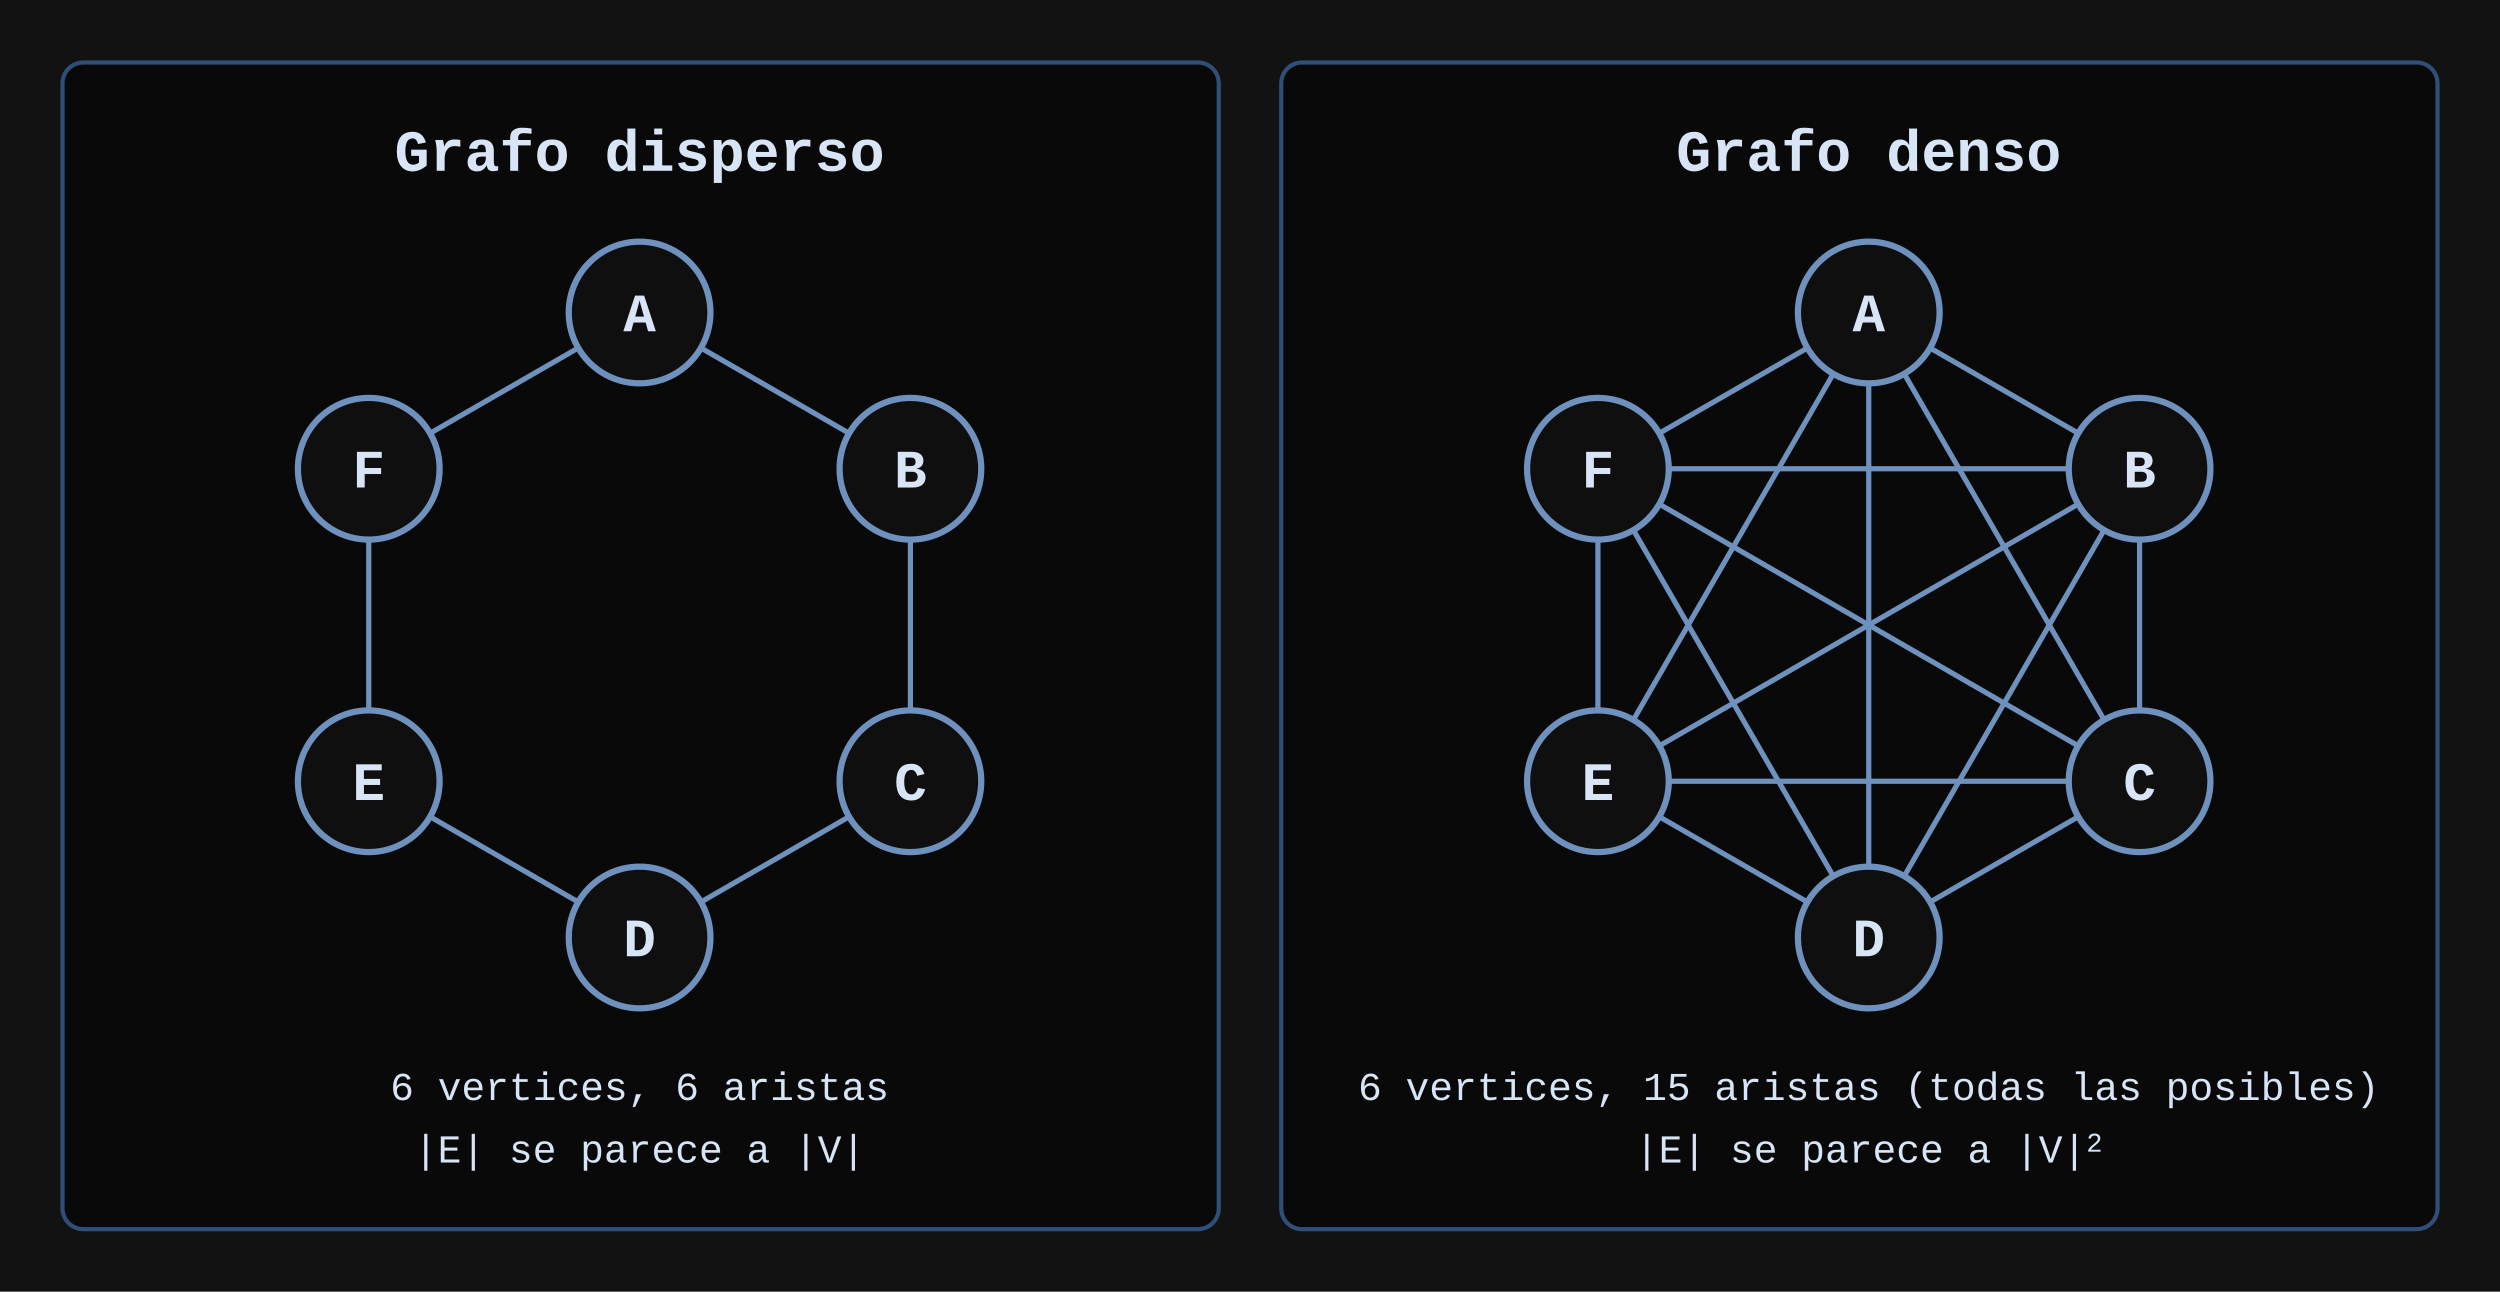
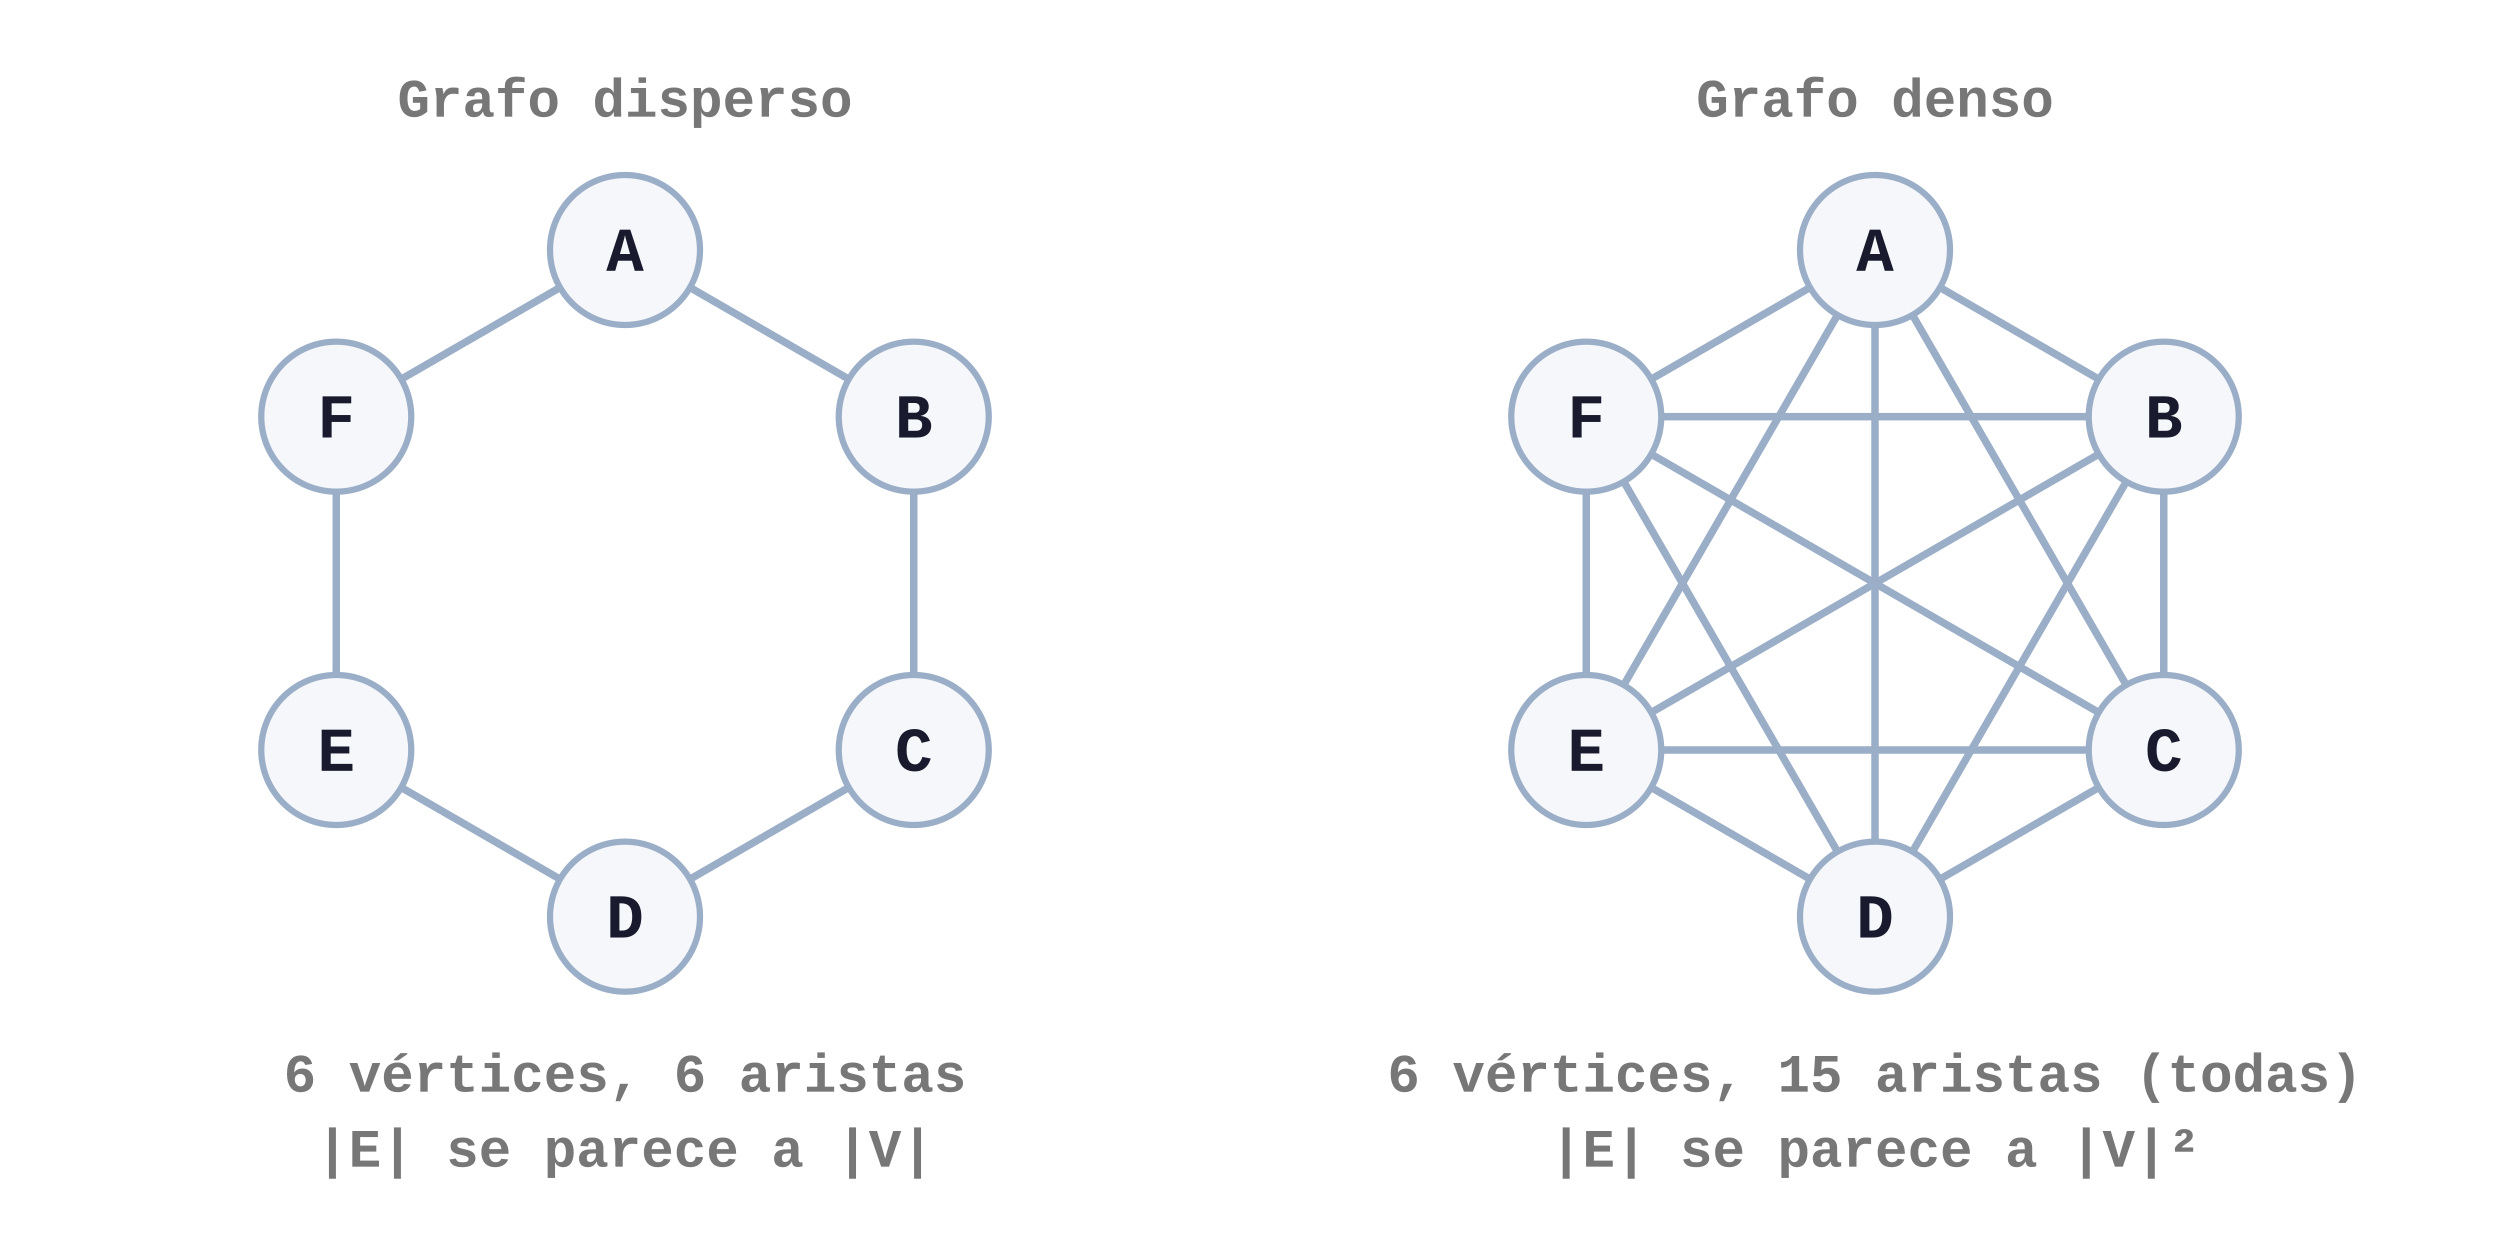
- <svg xmlns="http://www.w3.org/2000/svg" width="1200" height="620" viewBox="0 0 1200 620">
-   <defs>
-     <style>
-       .bg { fill:#121212; }
-       .panel { fill:#090909; stroke:#2f4f78; stroke-width:2; }
-       .node { fill:#0f0f0f; stroke:#6f91bd; stroke-width:3; }
-       .edge { fill:none; stroke:#6f91bd; stroke-width:2.5; }
-       .txt { fill:#d7e5f6; font-family: Consolas, 'Courier New', monospace; }
-       .title { font-size:28px; font-weight:700; }
-       .label { font-size:26px; font-weight:700; }
-       .small { font-size:19px; }
-     </style>
-   </defs>
-   <rect class="bg" x="0" y="0" width="1200" height="620" />
-   <rect class="panel" x="30" y="30" rx="10" ry="10" width="555" height="560" />
-   <rect class="panel" x="615" y="30" rx="10" ry="10" width="555" height="560" />
-   <text class="txt title" x="307" y="82" text-anchor="middle">Grafo disperso</text>
-   <text class="txt title" x="897" y="82" text-anchor="middle">Grafo denso</text>
-   <path class="edge" d="M336.4 167 L407.6 208" />
-   <path class="edge" d="M437 259 L437 341" />
-   <path class="edge" d="M407.6 392 L336.4 433" />
-   <path class="edge" d="M277.6 433 L206.4 392" />
-   <path class="edge" d="M177 341 L177 259" />
-   <path class="edge" d="M206.4 208 L277.6 167" />
-   <circle class="node" cx="307" cy="150" r="34" />
-   <circle class="node" cx="437" cy="225" r="34" />
-   <circle class="node" cx="437" cy="375" r="34" />
-   <circle class="node" cx="307" cy="450" r="34" />
-   <circle class="node" cx="177" cy="375" r="34" />
-   <circle class="node" cx="177" cy="225" r="34" />
-   <text class="txt label" x="307" y="159" text-anchor="middle">A</text>
-   <text class="txt label" x="437" y="234" text-anchor="middle">B</text>
-   <text class="txt label" x="437" y="384" text-anchor="middle">C</text>
-   <text class="txt label" x="307" y="459" text-anchor="middle">D</text>
-   <text class="txt label" x="177" y="384" text-anchor="middle">E</text>
-   <text class="txt label" x="177" y="234" text-anchor="middle">F</text>
-   <text class="txt small" x="307" y="528" text-anchor="middle">6 vertices, 6 aristas</text>
-   <text class="txt small" x="307" y="558" text-anchor="middle">|E| se parece a |V|</text>
-   <path class="edge" d="M926.4 167 L997.6 208" />
-   <path class="edge" d="M1027 259 L1027 341" />
-   <path class="edge" d="M997.6 392 L926.4 433" />
-   <path class="edge" d="M867.6 433 L796.4 392" />
-   <path class="edge" d="M767 341 L767 259" />
-   <path class="edge" d="M796.4 208 L867.6 167" />
-   <path class="edge" d="M914 179.4 L1010 345.6" />
-   <path class="edge" d="M880 179.4 L784 345.6" />
-   <path class="edge" d="M1010 254.4 L914 420.6" />
-   <path class="edge" d="M993 225 L801 225" />
-   <path class="edge" d="M993 375 L801 375" />
-   <path class="edge" d="M880 420.6 L784 254.4" />
-   <path class="edge" d="M897 184 L897 416" />
-   <path class="edge" d="M997.5 242 L796.5 358" />
-   <path class="edge" d="M997.5 358 L796.5 242" />
-   <circle class="node" cx="897" cy="150" r="34" />
-   <circle class="node" cx="1027" cy="225" r="34" />
-   <circle class="node" cx="1027" cy="375" r="34" />
-   <circle class="node" cx="897" cy="450" r="34" />
-   <circle class="node" cx="767" cy="375" r="34" />
-   <circle class="node" cx="767" cy="225" r="34" />
-   <text class="txt label" x="897" y="159" text-anchor="middle">A</text>
-   <text class="txt label" x="1027" y="234" text-anchor="middle">B</text>
-   <text class="txt label" x="1027" y="384" text-anchor="middle">C</text>
-   <text class="txt label" x="897" y="459" text-anchor="middle">D</text>
-   <text class="txt label" x="767" y="384" text-anchor="middle">E</text>
-   <text class="txt label" x="767" y="234" text-anchor="middle">F</text>
-   <text class="txt small" x="897" y="528" text-anchor="middle">6 vertices, 15 aristas (todas las posibles)</text>
-   <text class="txt small" x="897" y="558" text-anchor="middle">|E| se parece a |V|<tspan baseline-shift="super" font-size="13px">2</tspan>
-   </text>
+ <svg xmlns="http://www.w3.org/2000/svg" width="600" height="300" viewBox="0 0 600 300">
+   <style>
+     text { font-family: 'Courier New', Courier, monospace; }
+     .frame        { fill: #f5f7fa; stroke: #9baec8; stroke-width: 1.5; }
+     .val-sm       { font-size: 15px; font-weight: 700; fill: #1a1a2e; text-anchor: middle; }
+     .link         { stroke: #9baec8; stroke-width: 1.8; fill: none; }
+     .op           { font-size: 13px; font-weight: 700; fill: #777777; text-anchor: middle; }
+     @media (prefers-color-scheme: dark) {
+       .frame        { fill: #1e2330; stroke: #4a6fa5; }
+       .val-sm       { fill: #e2e8f0; }
+       .link         { stroke: #4a6fa5; }
+       .op           { fill: #8899aa; }
+     }
+   </style>
+   <text x="150" y="28" class="op">Grafo disperso</text>
+   <line x1="165.6" y1="69" x2="203.7" y2="91" class="link" />
+   <line x1="219.3" y1="118" x2="219.3" y2="162" class="link" />
+   <line x1="203.7" y1="189" x2="165.6" y2="211" class="link" />
+   <line x1="134.4" y1="211" x2="96.3" y2="189" class="link" />
+   <line x1="80.7" y1="162" x2="80.7" y2="118" class="link" />
+   <line x1="96.3" y1="91" x2="134.4" y2="69" class="link" />
+   <circle cx="150" cy="60" r="18" class="frame" />
+   <text x="150" y="65" class="val-sm">A</text>
+   <circle cx="219.3" cy="100" r="18" class="frame" />
+   <text x="219.3" y="105" class="val-sm">B</text>
+   <circle cx="219.3" cy="180" r="18" class="frame" />
+   <text x="219.3" y="185" class="val-sm">C</text>
+   <circle cx="150" cy="220" r="18" class="frame" />
+   <text x="150" y="225" class="val-sm">D</text>
+   <circle cx="80.7" cy="180" r="18" class="frame" />
+   <text x="80.7" y="185" class="val-sm">E</text>
+   <circle cx="80.7" cy="100" r="18" class="frame" />
+   <text x="80.7" y="105" class="val-sm">F</text>
+   <text x="150" y="262" class="op">6 vértices, 6 aristas</text>
+   <text x="150" y="280" class="op">|E| se parece a |V|</text>
+   <text x="450" y="28" class="op">Grafo denso</text>
+   <line x1="465.6" y1="69" x2="503.7" y2="91" class="link" />
+   <line x1="459" y1="75.6" x2="510.3" y2="164.4" class="link" />
+   <line x1="450" y1="78" x2="450" y2="202" class="link" />
+   <line x1="441" y1="75.6" x2="389.7" y2="164.4" class="link" />
+   <line x1="434.4" y1="69" x2="396.3" y2="91" class="link" />
+   <line x1="519.3" y1="118" x2="519.3" y2="162" class="link" />
+   <line x1="510.3" y1="115.6" x2="459" y2="204.4" class="link" />
+   <line x1="503.7" y1="109" x2="396.3" y2="171" class="link" />
+   <line x1="501.3" y1="100" x2="398.7" y2="100" class="link" />
+   <line x1="503.7" y1="189" x2="465.6" y2="211" class="link" />
+   <line x1="501.3" y1="180" x2="398.7" y2="180" class="link" />
+   <line x1="503.7" y1="171" x2="396.3" y2="109" class="link" />
+   <line x1="434.4" y1="211" x2="396.3" y2="189" class="link" />
+   <line x1="441" y1="204.4" x2="389.7" y2="115.6" class="link" />
+   <line x1="380.7" y1="162" x2="380.7" y2="118" class="link" />
+   <circle cx="450" cy="60" r="18" class="frame" />
+   <text x="450" y="65" class="val-sm">A</text>
+   <circle cx="519.3" cy="100" r="18" class="frame" />
+   <text x="519.3" y="105" class="val-sm">B</text>
+   <circle cx="519.3" cy="180" r="18" class="frame" />
+   <text x="519.3" y="185" class="val-sm">C</text>
+   <circle cx="450" cy="220" r="18" class="frame" />
+   <text x="450" y="225" class="val-sm">D</text>
+   <circle cx="380.7" cy="180" r="18" class="frame" />
+   <text x="380.7" y="185" class="val-sm">E</text>
+   <circle cx="380.7" cy="100" r="18" class="frame" />
+   <text x="380.7" y="105" class="val-sm">F</text>
+   <text x="450" y="262" class="op">6 vértices, 15 aristas (todas)</text>
+   <text x="450" y="280" class="op">|E| se parece a |V|²</text>
</svg>
